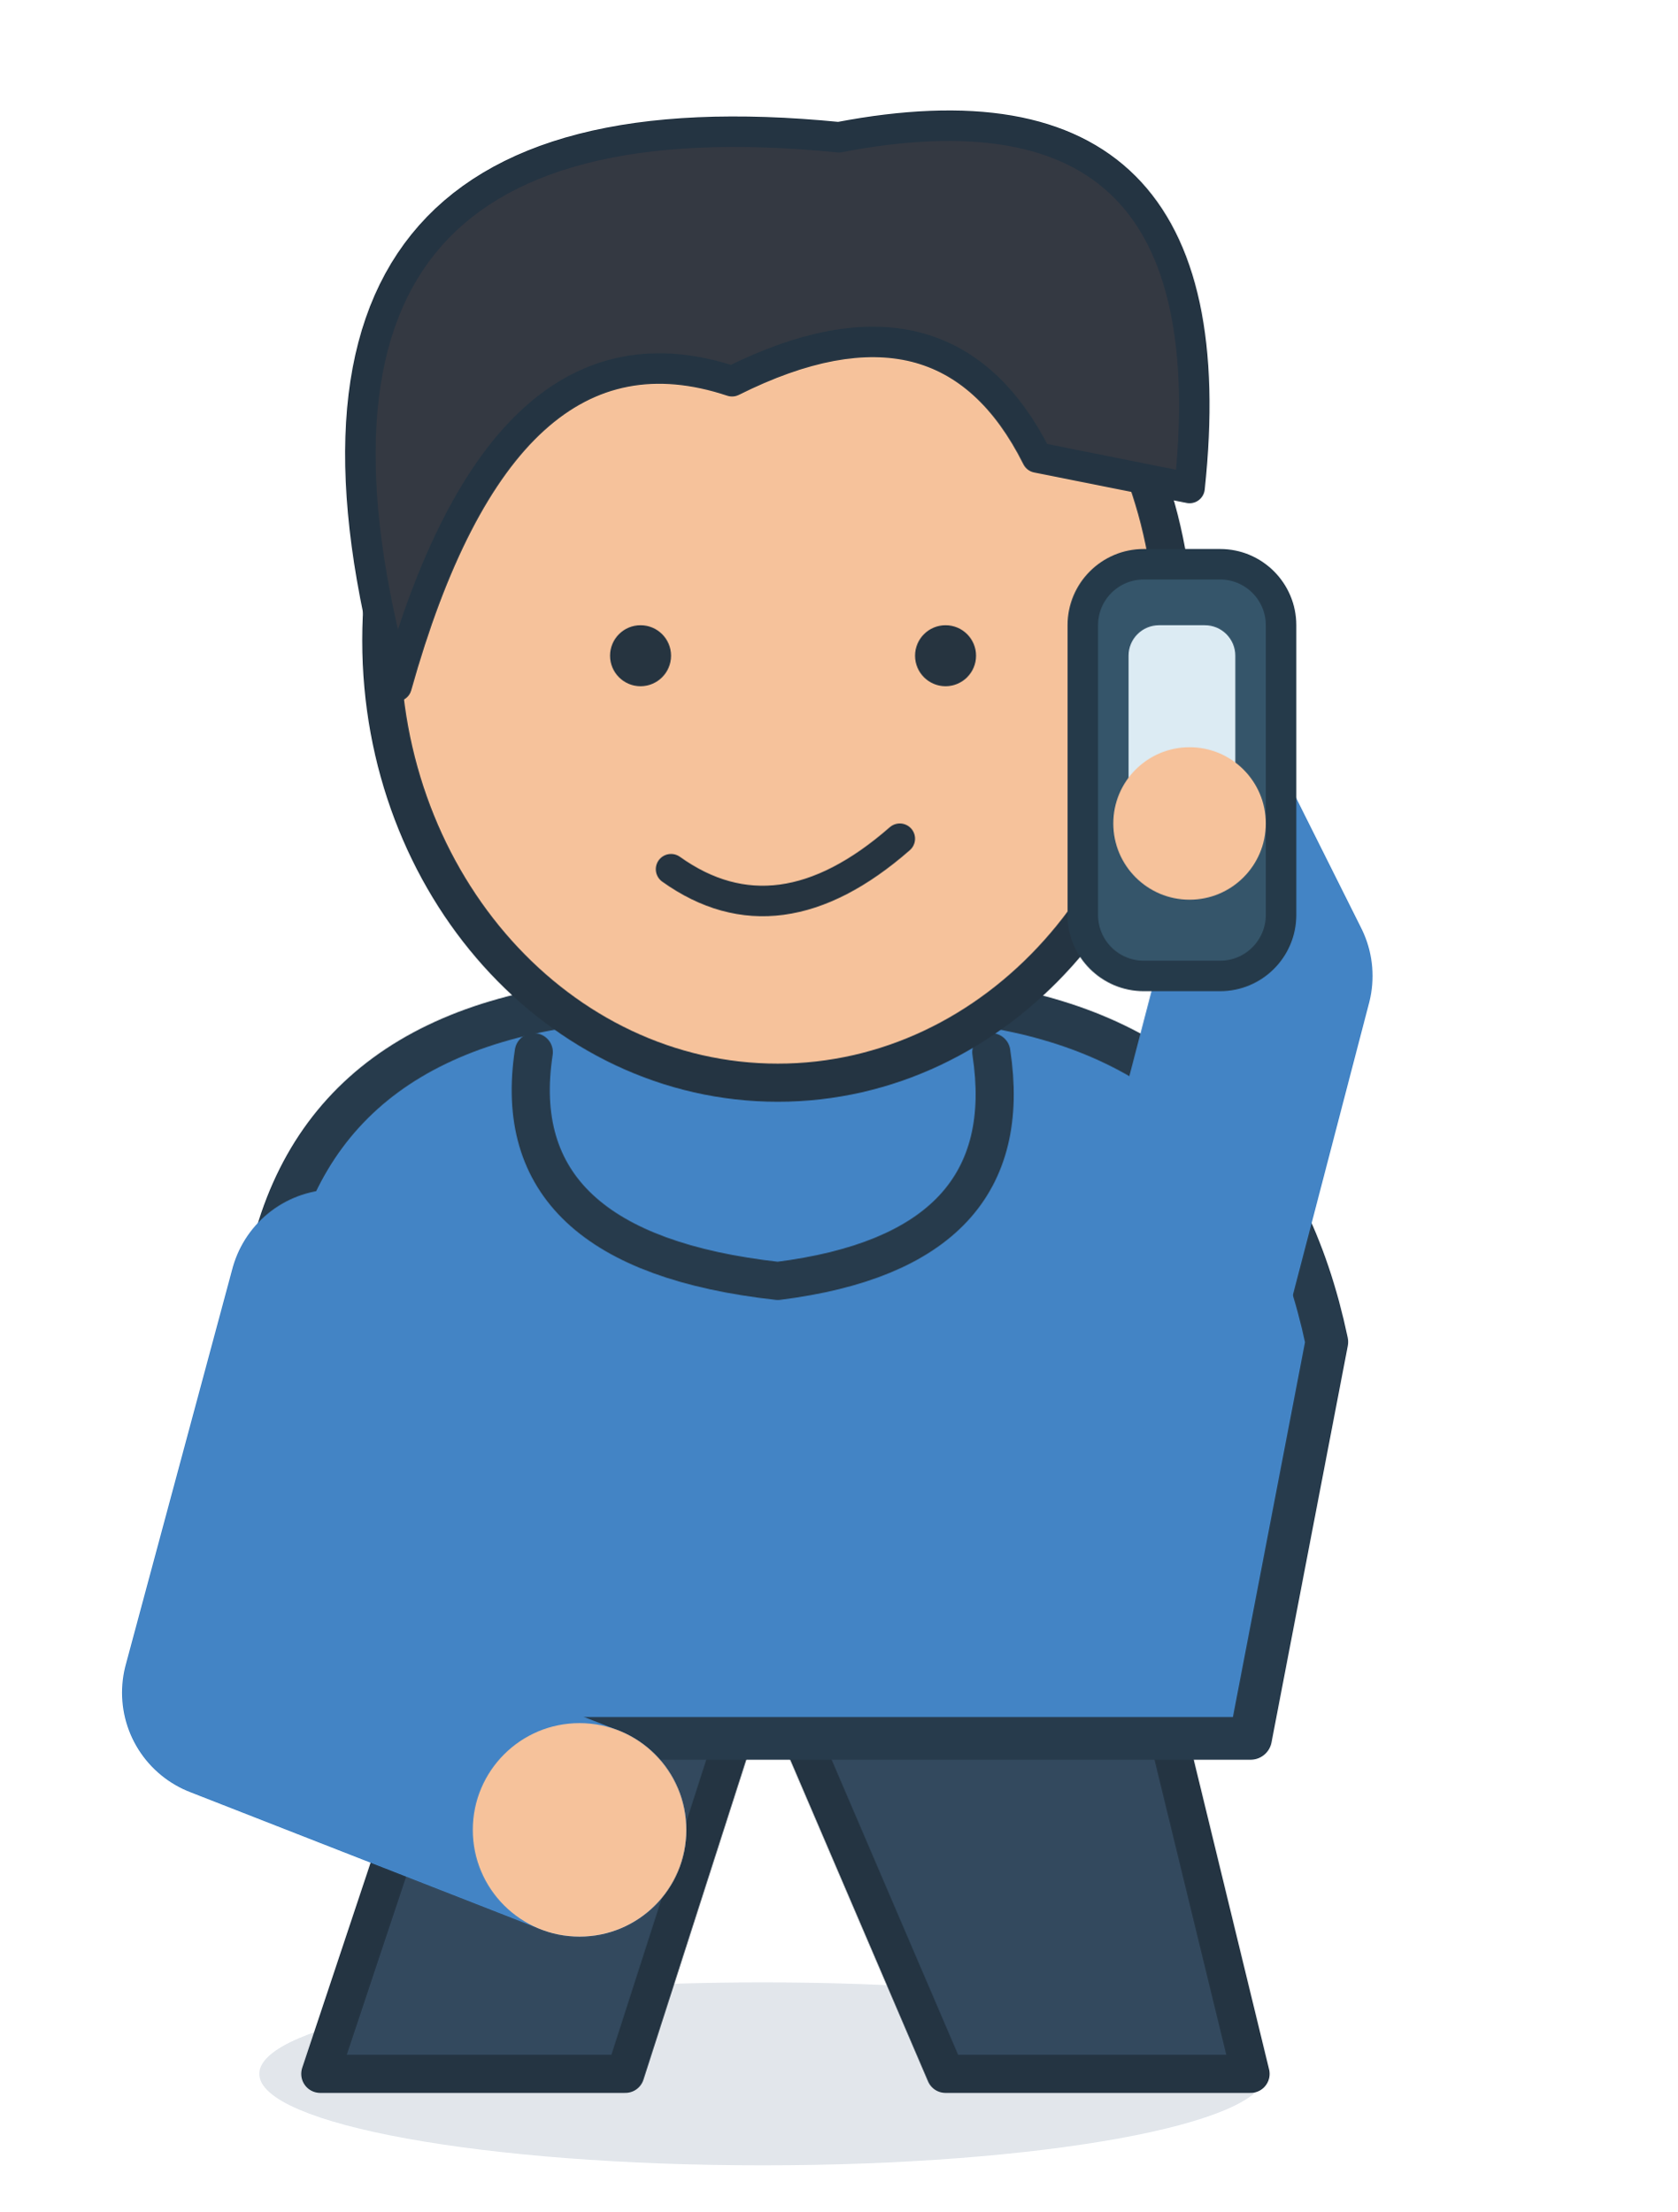
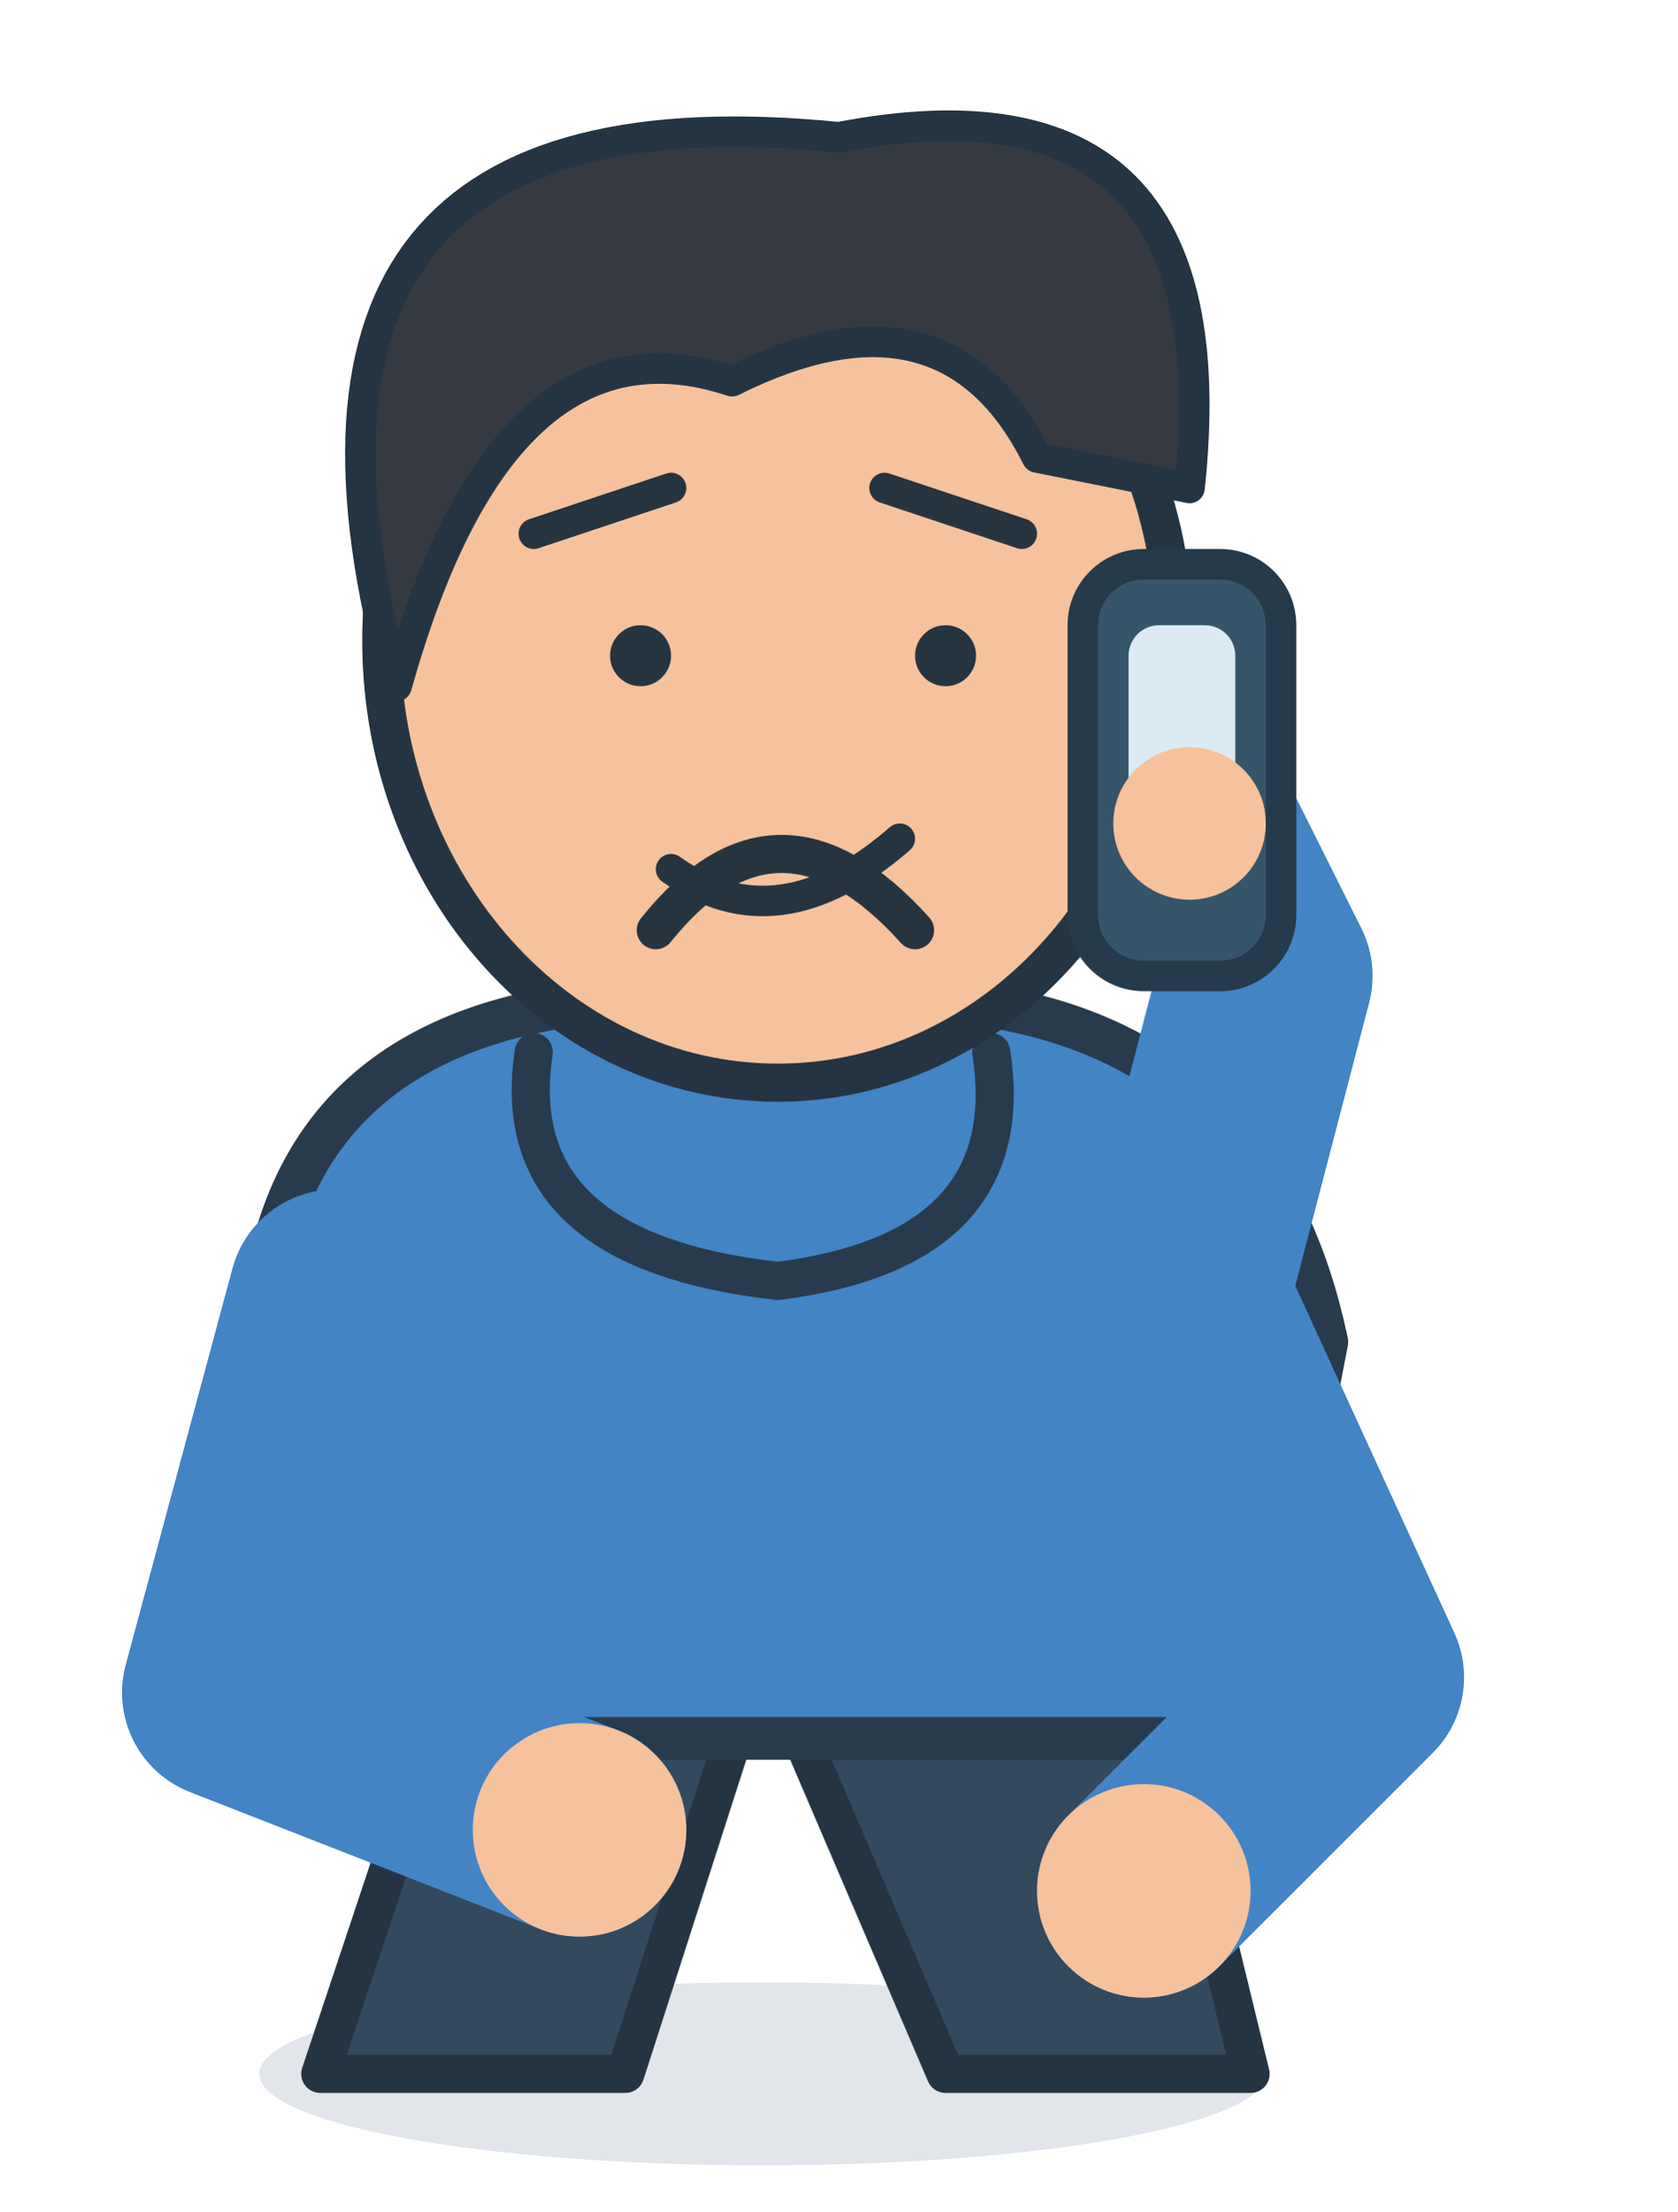
<svg xmlns="http://www.w3.org/2000/svg" viewBox="0 0 110 145" width="110" height="145" stroke-linecap="round" stroke-linejoin="round">
  <g id="user-base">
    <ellipse cx="50" cy="136" rx="33" ry="6" fill="#d2d9e1" opacity=".65" />
    <path d="M28 115 21 136h20l9-28 12 28h20l-9-37Z" fill="#33495e" stroke="#243442" stroke-width="2.5" stroke-linejoin="round" />
    <path d="M17 88Q18 69 37 66H65Q83 69 87 88L82 114H19Z" fill="#4384c5" stroke="#273b4c" stroke-width="2.8" stroke-linejoin="round" />
    <path d="M35 69Q33 82 51 84Q67 82 65 69" fill="none" stroke="#273b4c" stroke-width="2.5" />
    <rect x="44" y="58" width="13" height="13" rx="5" fill="#f5b98d" />
    <ellipse cx="51" cy="42" rx="26" ry="29" fill="#f6c29b" stroke="#243442" stroke-width="2.5" />
    <path d="M26 45Q15 5 55 9Q81 4 78 32L68 30Q62 18 48 25Q33 20 26 45Z" fill="#343942" stroke="#243442" stroke-width="2" />
    <circle cx="42" cy="43" r="2" fill="#263440" />
    <circle cx="62" cy="43" r="2" fill="#263440" />
-     <path d="M44 57Q51 62 59 55" fill="none" stroke="#263440" stroke-width="2" stroke-linecap="round" />
    <path d="M22 85 15 111 38 120" fill="none" stroke="#4384c5" stroke-width="14" stroke-linecap="round" />
    <circle cx="38" cy="120" r="7" fill="#f6c29b" />
+   </g>
+   <g id="user-happy">
+     <path d="M44 57Q51 62 59 55" fill="none" stroke="#263440" stroke-width="2" stroke-linecap="round" />
+   </g>
+   <g id="user-unhappy">
+     <path d="M43 61Q51 51 60 61" fill="none" stroke="#263440" stroke-width="2.5" stroke-linecap="round" />
+     <path d="M35 35l9-3M58 32l9 3" fill="none" stroke="#263440" stroke-width="2" stroke-linecap="round" />
+   </g>
+   <g id="user-idle-arm">
+     <path d="M78 86 89 110 75 124" fill="none" stroke="#4384c5" stroke-width="14" stroke-linecap="round" />
+     <circle cx="75" cy="124" r="7" fill="#f6c29b" />
  </g>
  <g id="user-phone">
    <path d="M77 87 83 64 78 54" fill="none" stroke="#4384c5" stroke-width="14" stroke-linecap="round" />
    <rect x="71" y="37" width="13" height="27" rx="4" fill="#35556a" stroke="#253a4a" stroke-width="2" />
    <rect x="74" y="41" width="7" height="17" rx="2" fill="#dcebf3" />
    <circle cx="78" cy="54" r="5" fill="#f6c29b" />
  </g>
</svg>
